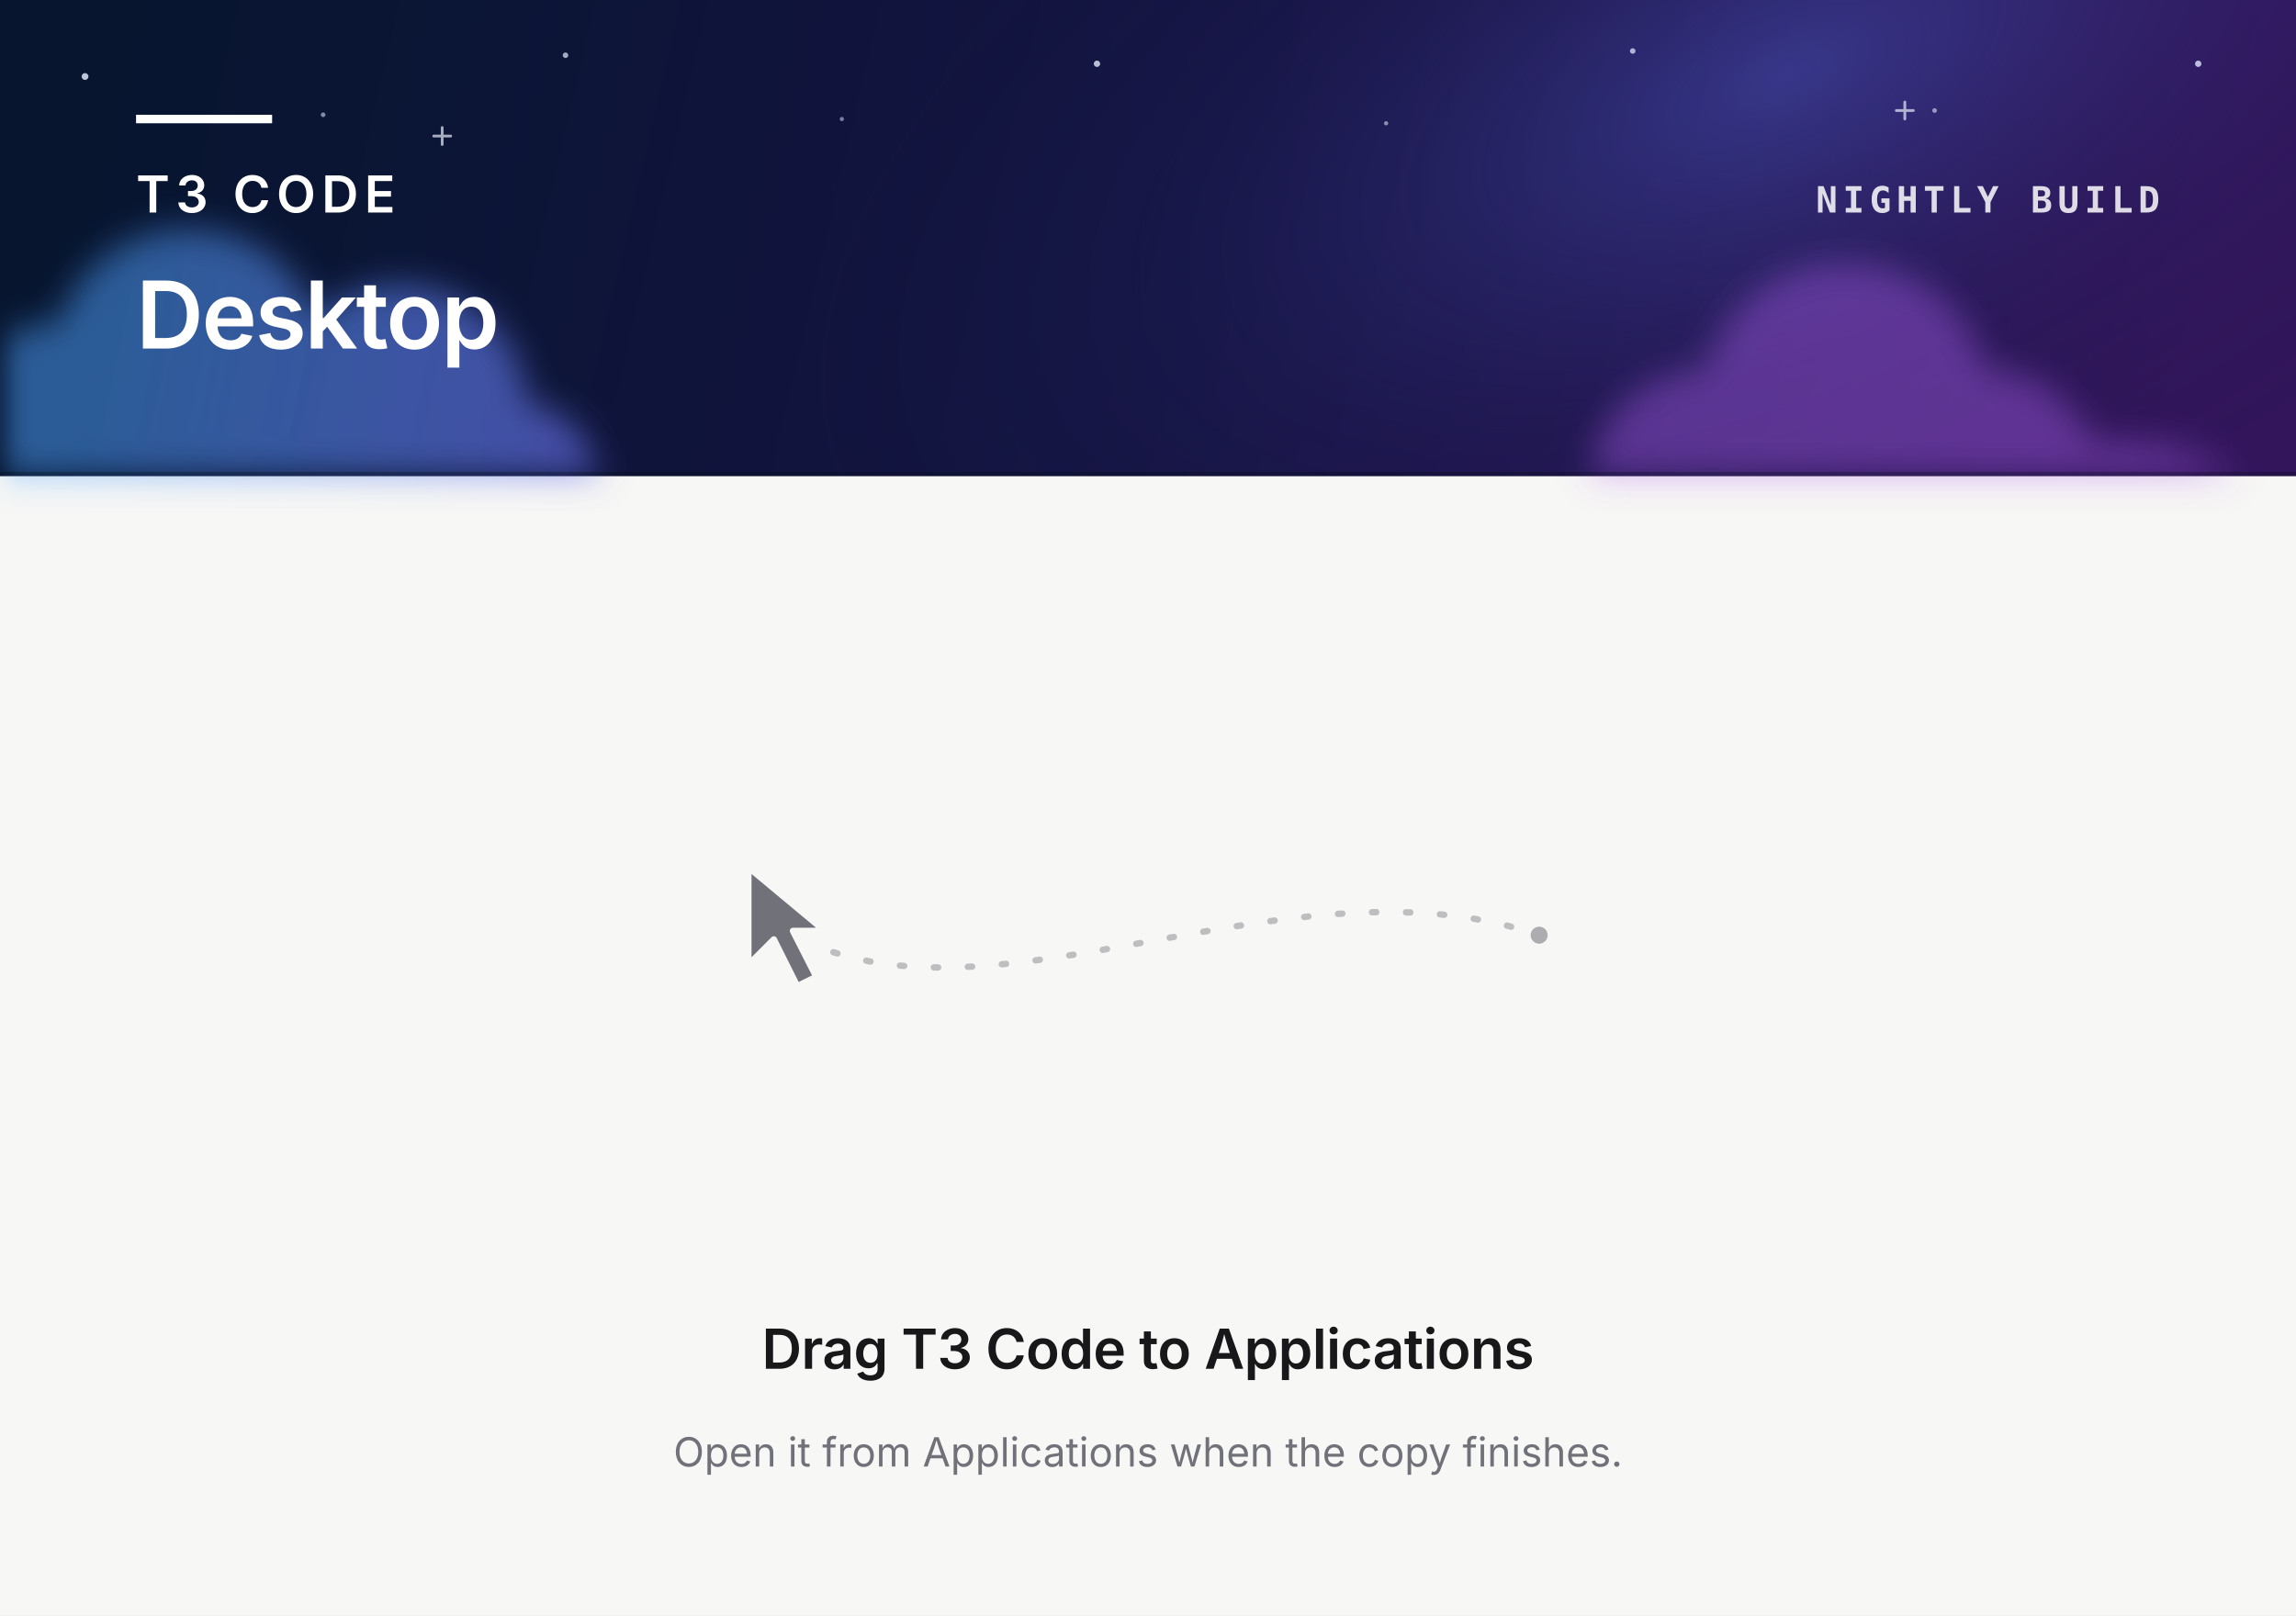
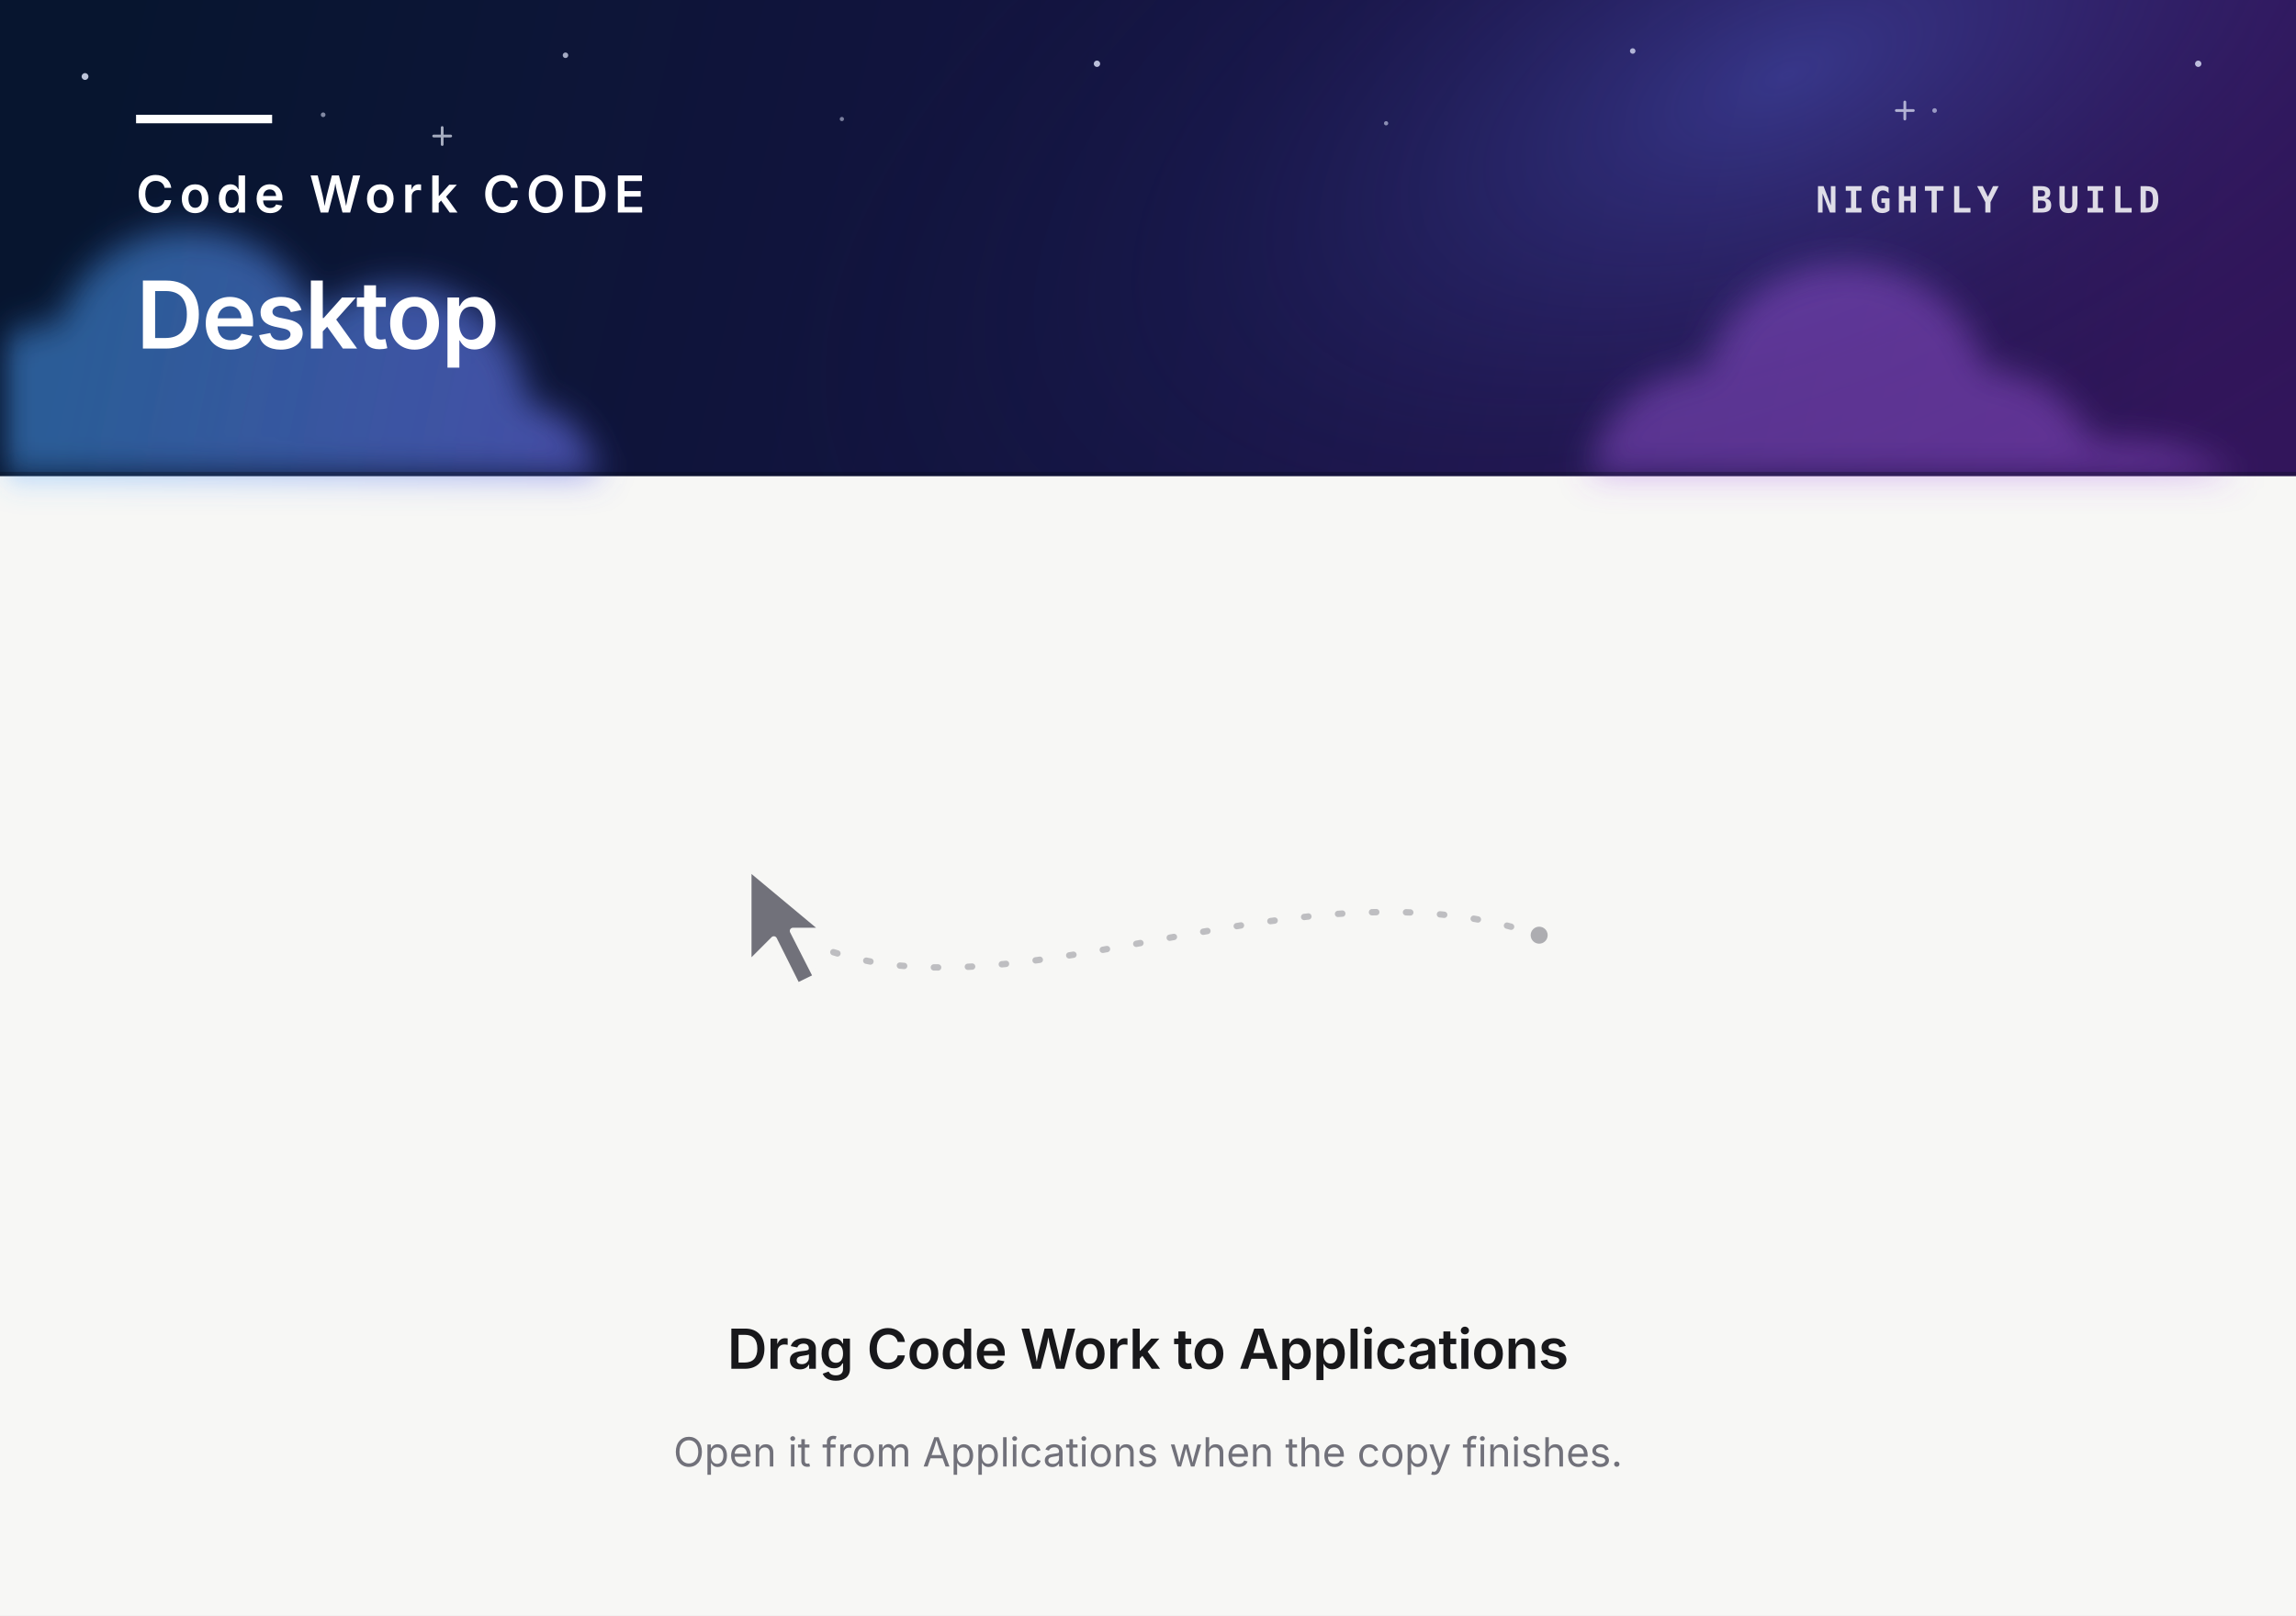
<svg xmlns="http://www.w3.org/2000/svg" width="1080" height="760" viewBox="0 0 540 380" fill="none">
  <defs>
    <linearGradient id="night-sky" x1="28" y1="0" x2="510" y2="112" gradientUnits="userSpaceOnUse">
      <stop stop-color="#07152F" />
      <stop offset="0.52" stop-color="#151443" />
      <stop offset="1" stop-color="#32155B" />
    </linearGradient>
    <radialGradient id="night-glow" cx="0" cy="0" r="1" gradientUnits="userSpaceOnUse" gradientTransform="translate(420 18) rotate(157) scale(260 126)">
      <stop stop-color="#5165D8" stop-opacity="0.42" />
      <stop offset="0.55" stop-color="#283075" stop-opacity="0.15" />
      <stop offset="1" stop-color="#111635" stop-opacity="0" />
    </radialGradient>
    <linearGradient id="night-cloud" x1="18" y1="62" x2="260" y2="112" gradientUnits="userSpaceOnUse">
      <stop stop-color="#4EA4FF" stop-opacity="0.5" />
      <stop offset="0.52" stop-color="#696FEA" stop-opacity="0.62" />
      <stop offset="1" stop-color="#A85BEA" stop-opacity="0.5" />
    </linearGradient>
    <filter id="night-soft" x="-24" y="35" width="588" height="101" filterUnits="userSpaceOnUse">
      <feGaussianBlur stdDeviation="4" />
    </filter>
  </defs>
  <rect width="540" height="380" fill="#F7F7F5" />
  <rect width="540" height="112" fill="url(#night-sky)" />
  <rect width="540" height="112" fill="url(#night-glow)" />
  <g fill="#E4EAFF">
    <circle cx="20" cy="18" r="0.8" opacity="0.82" />
    <circle cx="76" cy="27" r="0.55" opacity="0.55" />
    <circle cx="133" cy="13" r="0.65" opacity="0.7" />
    <circle cx="198" cy="28" r="0.5" opacity="0.5" />
    <circle cx="258" cy="15" r="0.75" opacity="0.8" />
    <circle cx="326" cy="29" r="0.5" opacity="0.55" />
    <circle cx="384" cy="12" r="0.65" opacity="0.72" />
    <circle cx="455" cy="26" r="0.55" opacity="0.58" />
    <circle cx="517" cy="15" r="0.75" opacity="0.78" />
  </g>
  <g stroke="#EEF2FF" stroke-linecap="round" stroke-width="0.65" opacity="0.68">
    <path d="M104 30V34M102 32H106" />
    <path d="M448 24V28M446 26H450" />
  </g>
  <g filter="url(#night-soft)">
    <path d="M-12 112V101C-12 87 0 76 14 76C18 63 30 54 44 54C58 54 70 62 74 75C79 70 86 67 94 67C110 67 123 79 124 95C132 96 138 101 141 112H-12Z" fill="url(#night-cloud)" />
    <path d="M374 112C375 98 387 87 401 87C405 72 418 62 434 62C450 62 463 72 467 87C478 87 488 94 492 104C506 103 518 106 526 112H374Z" fill="url(#night-cloud)" opacity="0.82" />
  </g>
  <path d="M0 111.5H540" stroke="#050A19" stroke-opacity="0.3" />
  <path d="M32 28H64" stroke="#FFFFFF" stroke-width="2" />
  <g font-family="-apple-system, BlinkMacSystemFont, sans-serif" fill="#FFFFFF">
-     <text x="32" y="50" font-size="12" font-weight="600" letter-spacing="1.4">T3 CODE</text>
+     <text x="32" y="50" font-size="12" font-weight="600" letter-spacing="1.4">Code Work CODE</text>
    <text x="32" y="82" font-size="22" font-weight="600" letter-spacing="-0.45">Desktop</text>
    <text x="508" y="50" text-anchor="end" font-family="ui-monospace, SFMono-Regular, Menlo, monospace" font-size="8.5" font-weight="600" letter-spacing="1.2" opacity="0.84">NIGHTLY BUILD</text>
  </g>
  <path d="M196 224C242 239 307 201 362 220" stroke="#71717A" stroke-width="1.5" stroke-linecap="round" stroke-dasharray="1 7" opacity="0.42" />
  <circle cx="362" cy="220" r="2" fill="#71717A" opacity="0.55" />
  <path d="M176 204V227L182 221L187.5 232L192 229.8L186.5 219H194L176 204Z" fill="#71717A" stroke="#F7F7F5" stroke-width="1.5" stroke-linejoin="round" />
  <g font-family="-apple-system, BlinkMacSystemFont, sans-serif" text-anchor="middle">
-     <text x="270" y="322" font-size="13" font-weight="600" letter-spacing="-0.1" fill="#18181B">Drag T3 Code to Applications</text>
+     <text x="270" y="322" font-size="13" font-weight="600" letter-spacing="-0.1" fill="#18181B">Drag Code Work to Applications</text>
    <text x="270" y="345" font-size="9.5" fill="#71717A">Open it from Applications when the copy finishes.</text>
  </g>
</svg>
